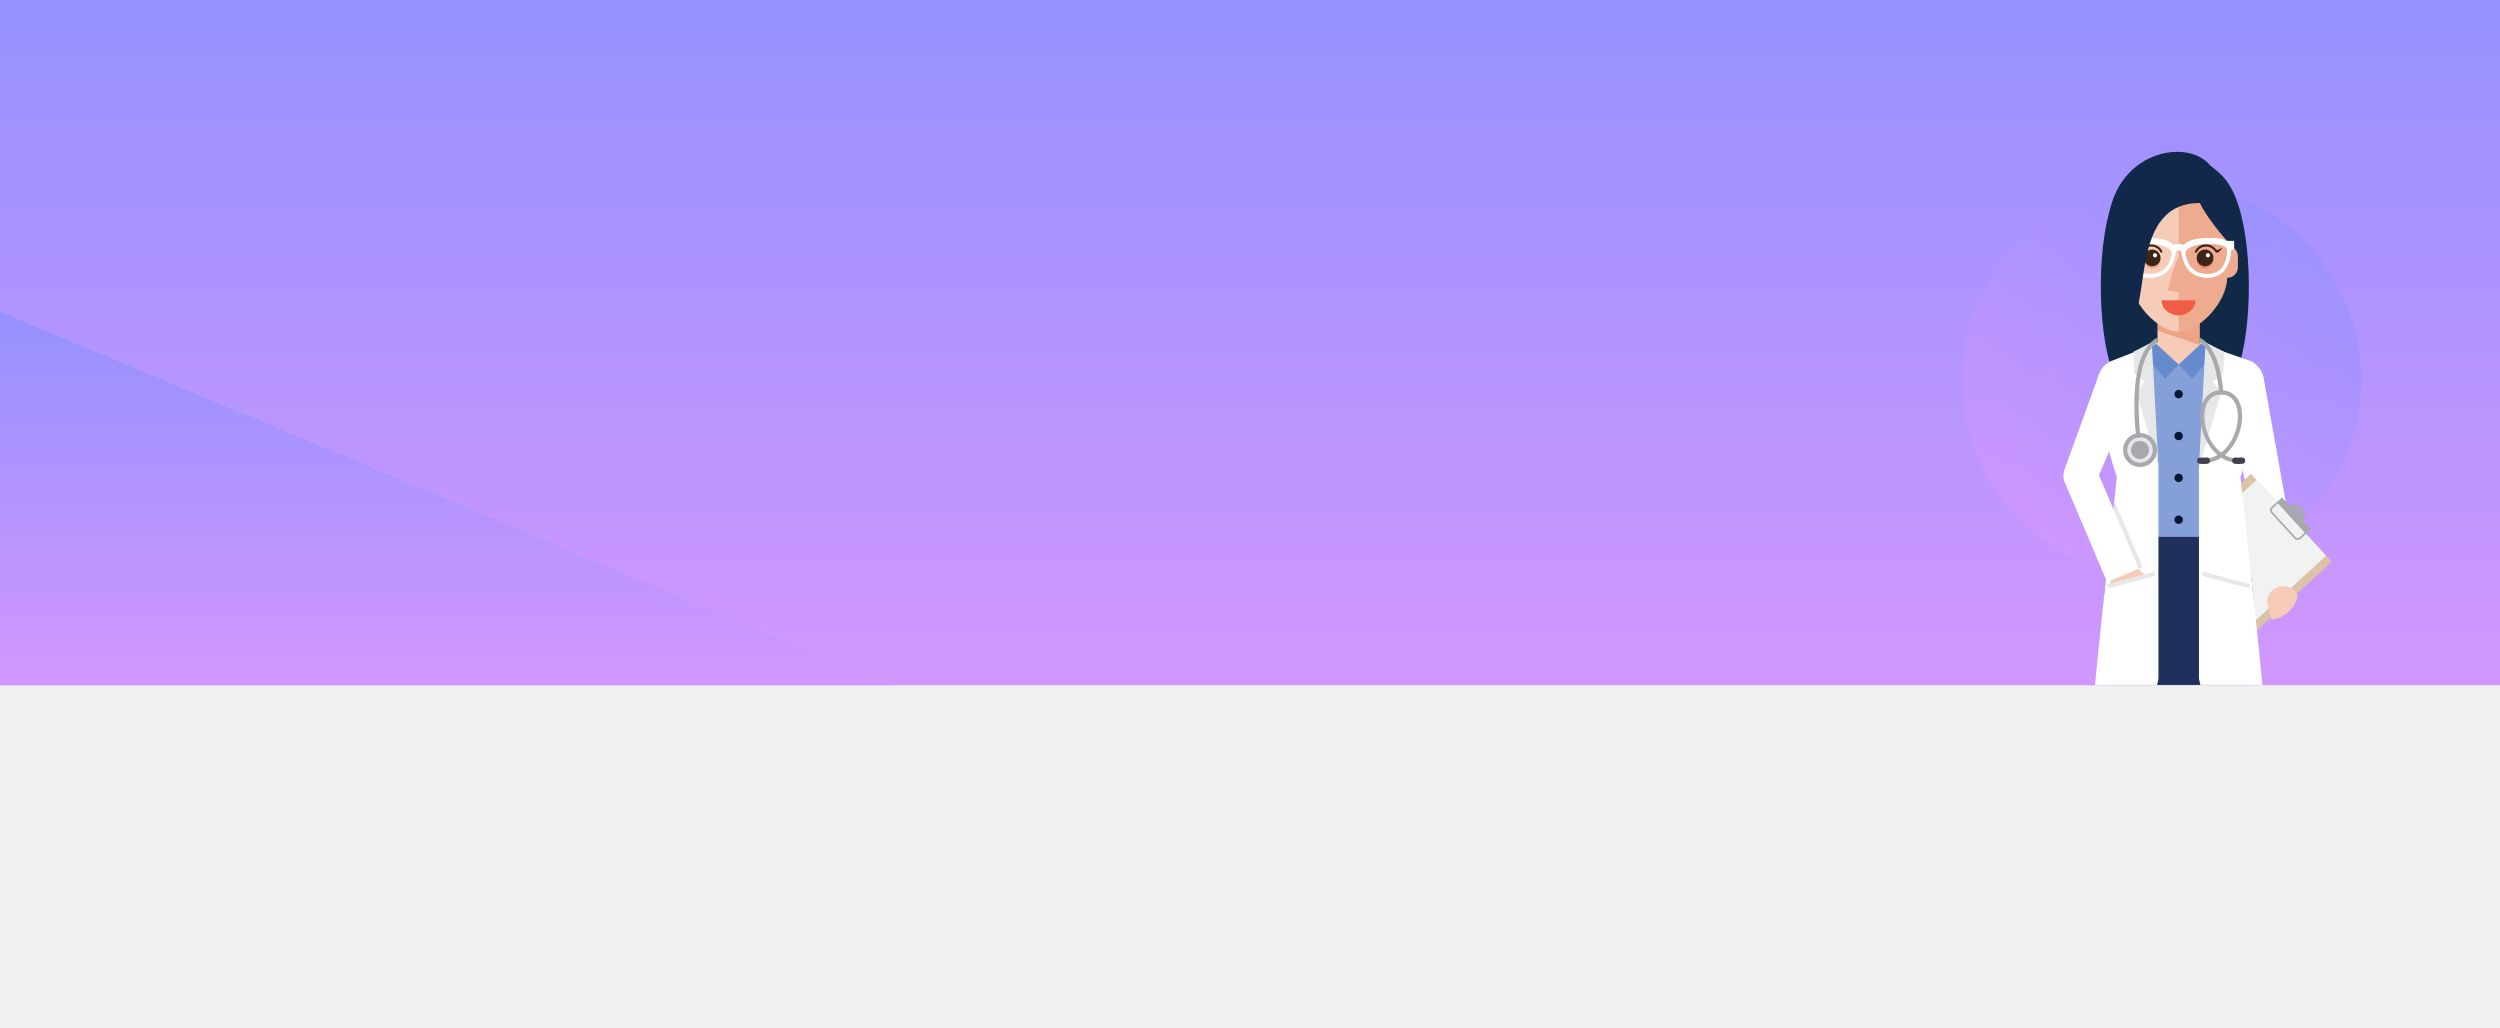
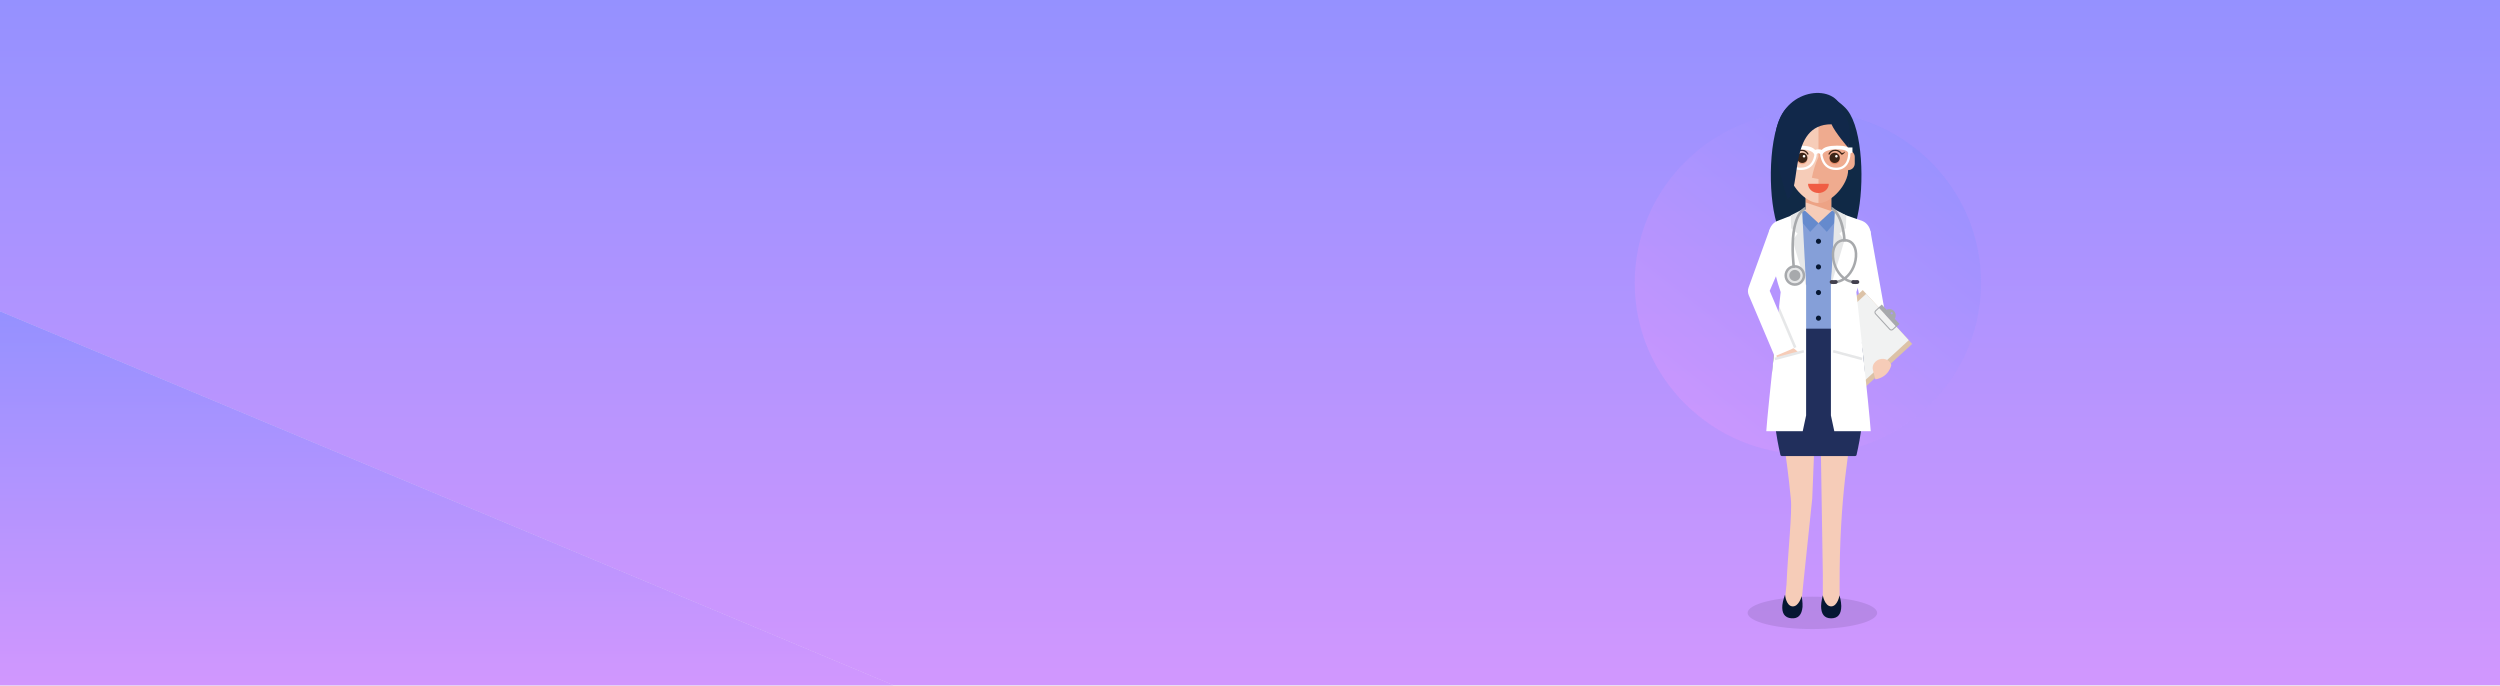
- <svg xmlns="http://www.w3.org/2000/svg" xmlns:xlink="http://www.w3.org/1999/xlink" viewBox="0 0 1916.28 787.68">
+ <svg xmlns="http://www.w3.org/2000/svg" xmlns:xlink="http://www.w3.org/1999/xlink" viewBox="0 0 3130.36 858">
  <defs>
-     <style>.cls-1{fill:none;}.cls-2{isolation:isolate;}.cls-3{fill:url(#linear-gradient);}.cls-4{fill:url(#linear-gradient-2);}.cls-5{opacity:0.64;fill:url(#linear-gradient-4);}.cls-6{clip-path:url(#clip-path);}.cls-7,.cls-9{fill:#e6e7e8;}.cls-11,.cls-20,.cls-7{mix-blend-mode:multiply;}.cls-8{fill:#102946;}.cls-10,.cls-11,.cls-20{fill:#f6ccb8;}.cls-12{fill:#061733;}.cls-13{fill:#fff;}.cls-14{fill:#dcc2a7;}.cls-15{fill:#f1f2f2;}.cls-16{fill:#a7a9ac;}.cls-17{fill:#212f5c;}.cls-18{fill:#859fd8;}.cls-19{fill:#658acd;}.cls-20{opacity:0.8;}.cls-21{fill:#3c2417;}.cls-22{fill:#f05d44;}.cls-23{fill:#11284a;}.cls-24{fill:#42404d;}</style>
-     <linearGradient id="linear-gradient" x1="958.14" x2="958.14" y2="525.23" gradientUnits="userSpaceOnUse">
+     <style>.cls-1{isolation:isolate;}.cls-2{fill:url(#linear-gradient);}.cls-3{fill:url(#linear-gradient-2);}.cls-4{opacity:0.64;fill:url(#linear-gradient-4);}.cls-5,.cls-7{fill:#e6e7e8;}.cls-18,.cls-5,.cls-9{mix-blend-mode:multiply;}.cls-6{fill:#102946;}.cls-18,.cls-8,.cls-9{fill:#f6ccb8;}.cls-10{fill:#061733;}.cls-11{fill:#fff;}.cls-12{fill:#dcc2a7;}.cls-13{fill:#f1f2f2;}.cls-14{fill:#a7a9ac;}.cls-15{fill:#212f5c;}.cls-16{fill:#859fd8;}.cls-17{fill:#658acd;}.cls-18{opacity:0.8;}.cls-19{fill:#3c2417;}.cls-20{fill:#f05d44;}.cls-21{fill:#11284a;}.cls-22{fill:#42404d;}</style>
+     <linearGradient id="linear-gradient" x1="1565.18" x2="1565.18" y2="858" gradientUnits="userSpaceOnUse">
      <stop offset="0" stop-color="#9591ff" />
      <stop offset="1" stop-color="#d197fe" />
    </linearGradient>
-     <linearGradient id="linear-gradient-2" x1="342.35" y1="238.74" x2="342.35" y2="525.23" xlink:href="#linear-gradient" />
-     <linearGradient id="linear-gradient-4" x1="1561.52" y1="156.62" x2="1561.52" y2="461.4" gradientTransform="translate(616.05 -913.29) rotate(37.98)" xlink:href="#linear-gradient" />
-     <clipPath id="clip-path" transform="translate(-2.77 -0.95)">
-       <rect class="cls-1" x="1569" y="104.95" width="259.84" height="421" />
-     </clipPath>
+     <linearGradient id="linear-gradient-2" x1="559.25" y1="390" x2="559.25" y2="858" xlink:href="#linear-gradient" />
+     <linearGradient id="linear-gradient-4" x1="1600.27" y1="143.06" x2="1600.27" y2="574.24" gradientTransform="translate(1223.09 -913.29) rotate(37.98)" xlink:href="#linear-gradient" />
  </defs>
-   <g class="cls-2">
+   <g class="cls-1">
    <g id="Layer_3" data-name="Layer 3">
-       <polygon class="cls-3" points="1916.28 0 0 0 0 238.74 684.7 525.23 1916.28 525.23 1916.28 0" />
-       <polygon class="cls-4" points="0 525.23 684.7 525.23 0 238.74 0 525.23" />
-       <polygon class="cls-4" points="0 525.23 684.7 525.23 0 238.74 0 525.23" />
-       <ellipse class="cls-5" cx="1656.73" cy="291.21" rx="153.29" ry="151.84" />
-       <g class="cls-6">
-         <g id="doctor">
-           <ellipse class="cls-7" cx="1662.33" cy="767.41" rx="81.08" ry="20.27" />
-           <path class="cls-8" d="M1721.49,272c-.06.37-.14.68-.22,1-.81,3.47-1.72,6.69-2.7,9.64-1.7,5.07-3.52,9.27-5.82,12.42a17,17,0,0,1-3.6,3.72,15.5,15.5,0,0,1-9.67,2.94h-59.35a15.45,15.45,0,0,1-10-3.19,17.75,17.75,0,0,1-3.26-3.47c-2.31-3.15-4.12-7.35-5.82-12.42q-1.49-4.43-2.7-9.64c-.08-.34-.16-.65-.23-1-9.3-40.95-6.53-113.54,14.56-135.41,8.65-9,19.35-16.86,37.13-16.86,14.1,0,23.75,5,31.45,11.5a72.31,72.31,0,0,1,5.69,5.36A29,29,0,0,1,1709,139C1728.21,163.4,1730.48,232.48,1721.49,272Z" transform="translate(-2.77 -0.95)" />
-           <polygon class="cls-9" points="1649.32 262.37 1690.59 262.37 1693.84 280.98 1646.08 280.98 1649.32 262.37" />
-           <polygon class="cls-10" points="1686.17 264.87 1686.17 244.19 1653.74 244.19 1653.74 264.87 1645.63 265.5 1653.74 317.78 1686.17 317.78 1694.28 265.5 1686.17 264.87" />
-           <polygon class="cls-11" points="1653.74 244.32 1653.74 253.46 1686.17 264.43 1686.17 244.32 1653.74 244.32" />
-           <path class="cls-10" d="M1719.75,419h-94.67c-21.72,37.38,1.91,87.95,13,206.5,2,16.86-3.79,68.21-5.36,107l-3.28,32h21.08l3.14-32,11.27-107.47,5.71-142.83h1.78l1.78-11.36,4,250.31-.1,43.32h21.08l0-32C1698.82,519.11,1746.73,465.42,1719.75,419Z" transform="translate(-2.77 -0.95)" />
-           <path class="cls-12" d="M1678.15,746.37s2.38,13.85,10.47,13.85,10.46-13.85,10.46-13.85,2.19,8,2.19,13.39c0,9.88-3.92,15.43-12.65,15.43S1676,769.64,1676,759.76C1676,754.42,1678.15,746.37,1678.15,746.37Z" transform="translate(-2.77 -0.95)" />
-           <path class="cls-12" d="M1651.69,747.34s-3.57,13.59-11.63,12.88-9.22-14.7-9.22-14.7-2.88,7.83-3.34,13.14c-.86,9.84,2.55,15.72,11.25,16.48s13.09-4.44,14-14.28C1653.16,755.55,1651.69,747.34,1651.69,747.34Z" transform="translate(-2.77 -0.95)" />
-           <polygon class="cls-13" points="1733.64 431.19 1759.51 426.59 1735.02 289.29 1705.89 296.55 1733.64 431.19" />
-           <rect class="cls-14" x="1655.41" y="392.64" width="119.53" height="91.53" transform="translate(152.47 1274.5) rotate(-42.56)" />
-           <rect class="cls-15" x="1661.16" y="396.76" width="112.89" height="78.81" transform="translate(154.63 1275.56) rotate(-42.56)" />
-           <path class="cls-16" d="M1748,385.82l-4.15,3.81a3.3,3.3,0,0,0-.2,4.64l17.91,19.5a3.29,3.29,0,0,0,4.64.2l4.15-3.81,3.87-3.55-6-6.58a7.87,7.87,0,0,0-10.27-11.19l-6-6.57Zm17.29,8.33a1.31,1.31,0,1,1,.08-1.85A1.3,1.3,0,0,1,1765.31,394.15Zm-16.4-7.36,20.57,22.4-4.15,3.81a2,2,0,0,1-2.79-.12l-17.9-19.5a2,2,0,0,1,.12-2.78Z" transform="translate(-2.77 -0.95)" />
-           <path class="cls-10" d="M1763.9,458c-1.52-5.72-7.91-9-14.27-7.28s-10.28,7.71-8.75,13.42L1744,476C1761.38,473,1763.9,458,1763.9,458Z" transform="translate(-2.77 -0.95)" />
-           <path class="cls-17" d="M1624,410.65h97.46s21.56,59.82-1.11,160.22a1.83,1.83,0,0,1-1.72,1.1h-91.8a1.82,1.82,0,0,1-1.72-1.1C1602.44,470.47,1624,410.65,1624,410.65Z" transform="translate(-2.77 -0.95)" />
-           <path class="cls-18" d="M1650.66,268.14l1.26,4.74c2.18,6.25,7.52,7.46,20.81,7.46,15,0,21-4,22.74-9.64l.68-2.56c27.61,10.38,19.14,96.84,19.14,96.84l.17,47.5H1629l1.15-47.5S1623.05,278.52,1650.66,268.14Z" transform="translate(-2.77 -0.95)" />
-           <circle class="cls-12" cx="1669.96" cy="302.12" r="3.24" />
-           <circle class="cls-12" cx="1669.96" cy="334.21" r="3.24" />
-           <circle class="cls-12" cx="1669.96" cy="366.3" r="3.24" />
-           <circle class="cls-12" cx="1669.96" cy="398.38" r="3.24" />
-           <path class="cls-19" d="M1672.73,280.34l10.44,11L1701,270l-11.14-5.55-4.19,3.88Z" transform="translate(-2.77 -0.95)" />
-           <polygon class="cls-19" points="1652.8 263.55 1669.96 279.39 1659.52 290.39 1641.67 269.08 1652.8 263.55" />
-           <path class="cls-13" d="M1688.3,521.14l4.22,19.7h45.64c-1.78-27.28-18-174.19-18-174.19,10-28.88,16.67-57.1,17.87-72.58.51-6.61-4.1-14-10.29-16.39l-32.38-11.33-7.06,92.75Z" transform="translate(-2.77 -0.95)" />
-           <path class="cls-13" d="M1657.24,521.14l-4.22,19.7h-45.64c1.78-27.28,18-174.19,18-174.19-10-28.88-13.42-57.1-14.63-72.58-.51-6.61,4.11-14,10.29-16.39l29.13-11.33,7.07,92.75Z" transform="translate(-2.77 -0.95)" />
-           <polygon class="cls-13" points="1688.77 478.92 1724.94 488.61 1724.94 447.89 1688.77 438.2 1688.77 478.92" />
-           <rect class="cls-7" x="1707.58" y="426.83" width="3.24" height="37.45" transform="translate(833.68 1980.25) rotate(-75)" />
-           <polygon class="cls-9" points="1704.81 269.68 1704.26 285.81 1696.2 292.44 1702.47 301.02 1685.53 358.15 1690.6 262.37 1704.81 269.68" />
-           <polygon class="cls-9" points="1635.2 269.68 1635.75 285.81 1643.81 292.44 1637.53 301.02 1654.47 358.15 1649.41 262.37 1635.2 269.68" />
-           <path class="cls-10" d="M1636.35,429l2.77,6.54a29.46,29.46,0,0,1,12.77,13.89,3.65,3.65,0,0,1-1.93,4.8,3.6,3.6,0,0,1-2.93-.05l1.33,3.13a10.94,10.94,0,1,1-20.15,8.55l-12-28.31Z" transform="translate(-2.77 -0.95)" />
-           <path class="cls-7" d="M1622,397.78l17.11,40.33,6-2.53-21.64-51C1623,388.49,1622.5,392.93,1622,397.78Z" transform="translate(-2.77 -0.95)" />
-           <path class="cls-13" d="M1617.89,447.11l24.18-10.27-30.43-71.71,12.45-29L1611.62,288,1585.19,361a13.13,13.13,0,0,0,.26,9.61Z" transform="translate(-2.77 -0.95)" />
-           <polygon class="cls-13" points="1651.16 478.92 1614.99 488.61 1614.99 447.89 1651.16 438.2 1651.16 478.92" />
-           <rect class="cls-7" x="1617.54" y="443.94" width="37.45" height="3.24" transform="translate(-62.33 437.73) rotate(-15)" />
-           <path class="cls-10" d="M1709.87,189.27V172.41c0-17.92-20.73-40.54-37.14-40.54s-37.15,22.62-37.15,40.54v16.86a8.19,8.19,0,0,0-8.26,8.11v8.43a8.19,8.19,0,0,0,8.26,8.11c0,17.91,20.73,41.19,37.15,41.19s37.14-23.28,37.14-41.19a8.19,8.19,0,0,0,8.26-8.11v-8.43A8.19,8.19,0,0,0,1709.87,189.27Z" transform="translate(-2.77 -0.95)" />
-           <path class="cls-20" d="M1672.73,225.11v30c16.41,0,37.14-23.28,37.14-41.19a8.19,8.19,0,0,0,8.26-8.11v-8.43a8.19,8.19,0,0,0-8.26-8.11V172.41c0-17.92-20.73-40.54-37.14-40.54v65.67a110,110,0,0,0-8.26,26Z" transform="translate(-2.77 -0.95)" />
-           <path class="cls-11" d="M1658.86,200a6.4,6.4,0,1,1-6.63-6.17A6.42,6.42,0,0,1,1658.86,200Z" transform="translate(-2.77 -0.95)" />
-           <path class="cls-21" d="M1658.86,198.39a6.4,6.4,0,1,1-6.63-6.17A6.42,6.42,0,0,1,1658.86,198.39Z" transform="translate(-2.77 -0.95)" />
-           <path class="cls-13" d="M1656.23,196.56a1.6,1.6,0,1,1-1.66-1.54A1.6,1.6,0,0,1,1656.23,196.56Z" transform="translate(-2.77 -0.95)" />
-           <path class="cls-21" d="M1660.24,193.5a9.34,9.34,0,0,0-7.53-5.18c-2-.22-5.86.08-9.15,4.24a1.92,1.92,0,0,1-.48,0,4.73,4.73,0,0,1-1.37-.36,6.4,6.4,0,0,1-1.85-1.26.21.21,0,0,0-.23,0,.2.2,0,0,0-.09.27s.13.28.37.68a6.8,6.8,0,0,0,1.09,1.38,6.52,6.52,0,0,0,1.51,1.08,5.24,5.24,0,0,0,.61.26l.28.08a1,1,0,0,0,1-.56c2.15-3,5-4.49,8.1-4.16a7.77,7.77,0,0,1,6.21,4.21.81.81,0,1,0,1.49-.64Z" transform="translate(-2.77 -0.95)" />
-           <path class="cls-11" d="M1699.4,200a6.41,6.41,0,1,1-6.63-6.17A6.42,6.42,0,0,1,1699.4,200Z" transform="translate(-2.77 -0.95)" />
-           <path class="cls-21" d="M1699.4,198.39a6.41,6.41,0,1,1-6.63-6.17A6.42,6.42,0,0,1,1699.4,198.39Z" transform="translate(-2.77 -0.95)" />
-           <path class="cls-13" d="M1696.77,196.56a1.6,1.6,0,1,1-1.66-1.54A1.6,1.6,0,0,1,1696.77,196.56Z" transform="translate(-2.77 -0.95)" />
-           <path class="cls-21" d="M1685.21,193.5a9.34,9.34,0,0,1,7.53-5.18c2-.22,5.86.08,9.15,4.24a1.92,1.92,0,0,0,.48,0,4.65,4.65,0,0,0,1.37-.36,6.4,6.4,0,0,0,1.85-1.26.21.21,0,0,1,.23,0,.2.2,0,0,1,.09.27,5.57,5.57,0,0,1-.37.68,6.44,6.44,0,0,1-2.6,2.46,5.24,5.24,0,0,1-.61.26l-.28.08a1.05,1.05,0,0,1-1-.56c-2.15-3-5-4.49-8.1-4.16a7.77,7.77,0,0,0-6.21,4.21.81.81,0,1,1-1.49-.64Z" transform="translate(-2.77 -0.95)" />
-           <path class="cls-22" d="M1685.64,231.1c0,6.37-5.81,11.53-13,11.53s-13-5.16-13-11.53Z" transform="translate(-2.77 -0.95)" />
-           <path class="cls-13" d="M1715.26,185.57h-5.7c-3.26-2.21-9.22-2.21-14.62-2.2-9.08,0-15.16,1.79-18.09,5.29a12,12,0,0,0-8.36,0c-2.94-3.5-9-5.29-18.1-5.29-5.4,0-11.35,0-14.62,2.2h-5.7v6.17l2.47,1.36c0,9.62,4.74,20.76,17.85,20.76,10.78,0,17.45-5.85,19.85-17.38a10.77,10.77,0,0,0,.22-2.43,2.54,2.54,0,0,1,4.41,0,11.41,11.41,0,0,0,.23,2.43c2.39,11.53,9.07,17.38,19.84,17.38,13.11,0,17.8-11.14,17.86-20.76l2.46-1.36Zm-47.88,10.32c-2.1,10.13-7.66,15.05-17,15.05-14.22,0-14.94-15-14.94-18,0-4.61,10.28-5,14.94-5C1660.66,187.91,1668.34,191.57,1667.38,195.89Zm27.56,15.05c-9.33,0-14.88-4.92-17-15.05-1-4.32,6.71-8,17-8,4.66,0,14.94.42,14.94,5C1709.88,196,1709.16,210.94,1694.94,210.94Z" transform="translate(-2.77 -0.95)" />
-           <path class="cls-23" d="M1634,250.14c-11.72-39.1-19.91-63.37-13.51-89.75,12.44-51.25,75-54.29,81.35-22.13,1.35,6.85,15.15,13.6,8,47.31-.55-.19-16.61-19.2-20.79-29C1634,156.37,1652.46,238,1634,250.14Z" transform="translate(-2.77 -0.95)" />
-           <path class="cls-16" d="M1706.9,301.65c-.06-1.48-1.65-33.71-18-41.93v3.74c13.27,8.66,14.71,38,14.72,38.33l.07,1.62,3.24-.14Z" transform="translate(-2.77 -0.95)" />
-           <path class="cls-16" d="M1656.5,263.41v-3.76c-26.68,13.53-15.48,83.28-15,86.34l.27,1.6,3.2-.53-.27-1.6C1644.61,344.75,1633.85,277.85,1656.5,263.41Z" transform="translate(-2.77 -0.95)" />
-           <path class="cls-16" d="M1716.41,352.44a21.28,21.28,0,0,1-8.34-2.74c8.81-7.37,13.86-20.18,13.26-31.49s-6.75-18.11-16-18.11-15.45,6.94-16,18.11,4.44,24.12,13.25,31.49a21.28,21.28,0,0,1-8.34,2.74,1.62,1.62,0,0,0,.17,3.23h.17a24.64,24.64,0,0,0,10.79-3.91,24.68,24.68,0,0,0,10.79,3.91h.17a1.62,1.62,0,0,0,.17-3.23Zm-23.94-34.06c.25-4.52,2-15,12.81-15s12.56,10.52,12.81,15c.57,10.73-4.33,22.93-12.81,29.46C1696.8,341.31,1691.9,329.11,1692.47,318.38Z" transform="translate(-2.77 -0.95)" />
-           <path class="cls-24" d="M1691.79,356.62a27.69,27.69,0,0,1-2.86-.15,2.43,2.43,0,0,1,.51-4.84,22.3,22.3,0,0,0,4.62,0,2.43,2.43,0,1,1,.52,4.83A25.66,25.66,0,0,1,1691.79,356.62Z" transform="translate(-2.77 -0.95)" />
-           <path class="cls-24" d="M1718.77,356.62a25.8,25.8,0,0,1-2.79-.15,2.43,2.43,0,1,1,.52-4.83,22.3,22.3,0,0,0,4.62,0,2.43,2.43,0,0,1,.51,4.84A27.69,27.69,0,0,1,1718.77,356.62Z" transform="translate(-2.77 -0.95)" />
-           <circle class="cls-9" cx="1640.36" cy="344.9" r="9.73" />
-           <path class="cls-16" d="M1643.13,336.12a9.73,9.73,0,1,1-9.73,9.73,9.73,9.73,0,0,1,9.73-9.73m0-3.24a13,13,0,1,0,13,13,13,13,0,0,0-13-13Z" transform="translate(-2.77 -0.95)" />
-           <circle class="cls-16" cx="1640.36" cy="344.9" r="6.94" />
-         </g>
+       <polygon class="cls-2" points="3130.36 0 0 0 0 390 1118.5 858 3130.36 858 3130.36 0" />
+       <polygon class="cls-3" points="0 858 1118.5 858 0 390 0 858" />
+       <polygon class="cls-3" points="0 858 1118.5 858 0 390 0 858" />
+       <ellipse class="cls-4" cx="2263.77" cy="354.18" rx="216.86" ry="214.82" />
+       <g id="doctor">
+         <ellipse class="cls-5" cx="2269.37" cy="767.41" rx="81.08" ry="20.27" />
+         <path class="cls-6" d="M1721.49,272c-.06.37-.14.68-.22,1-.81,3.47-1.72,6.69-2.7,9.64-1.7,5.07-3.52,9.27-5.82,12.42a17,17,0,0,1-3.6,3.72,15.5,15.5,0,0,1-9.67,2.94h-59.35a15.45,15.45,0,0,1-10-3.19,17.75,17.75,0,0,1-3.26-3.47c-2.31-3.15-4.12-7.35-5.82-12.42q-1.49-4.43-2.7-9.64c-.08-.34-.16-.65-.23-1-9.3-40.95-6.53-113.54,14.56-135.41,8.65-9,19.35-16.86,37.13-16.86,14.1,0,23.75,5,31.45,11.5a72.31,72.31,0,0,1,5.69,5.36A29,29,0,0,1,1709,139C1728.21,163.4,1730.48,232.48,1721.49,272Z" transform="translate(604.27 -0.95)" />
+         <polygon class="cls-7" points="2256.36 262.37 2297.63 262.37 2300.88 280.98 2253.12 280.98 2256.36 262.37" />
+         <polygon class="cls-8" points="2293.21 264.87 2293.21 244.19 2260.78 244.19 2260.78 264.87 2252.67 265.5 2260.78 317.78 2293.21 317.78 2301.32 265.5 2293.21 264.87" />
+         <polygon class="cls-9" points="2260.78 244.32 2260.78 253.46 2293.21 264.43 2293.21 244.32 2260.78 244.32" />
+         <path class="cls-8" d="M1719.75,419h-94.67c-21.72,37.38,1.91,87.95,13,206.5,2,16.86-3.79,68.21-5.36,107l-3.28,32h21.08l3.14-32,11.27-107.47,5.71-142.83h1.78l1.78-11.36,4,250.31-.1,43.32h21.08l0-32C1698.82,519.11,1746.73,465.42,1719.75,419Z" transform="translate(604.27 -0.95)" />
+         <path class="cls-10" d="M1678.15,746.37s2.38,13.85,10.47,13.85,10.46-13.85,10.46-13.85,2.19,8,2.19,13.39c0,9.88-3.92,15.43-12.65,15.43S1676,769.64,1676,759.76C1676,754.42,1678.15,746.37,1678.15,746.37Z" transform="translate(604.27 -0.95)" />
+         <path class="cls-10" d="M1651.69,747.34s-3.57,13.59-11.63,12.88-9.22-14.7-9.22-14.7-2.88,7.83-3.34,13.14c-.86,9.84,2.55,15.72,11.25,16.48s13.09-4.44,14-14.28C1653.16,755.55,1651.69,747.34,1651.69,747.34Z" transform="translate(604.27 -0.95)" />
+         <polygon class="cls-11" points="2340.68 431.19 2366.55 426.59 2342.06 289.29 2312.93 296.55 2340.68 431.19" />
+         <rect class="cls-12" x="1655.41" y="392.64" width="119.53" height="91.53" transform="translate(759.51 1274.5) rotate(-42.56)" />
+         <rect class="cls-13" x="1661.16" y="396.76" width="112.89" height="78.81" transform="translate(761.67 1275.56) rotate(-42.56)" />
+         <path class="cls-14" d="M1748,385.82l-4.15,3.81a3.3,3.3,0,0,0-.2,4.64l17.91,19.5a3.29,3.29,0,0,0,4.64.2l4.15-3.81,3.87-3.55-6-6.58a7.87,7.87,0,0,0-10.27-11.19l-6-6.57Zm17.29,8.33a1.31,1.31,0,1,1,.08-1.85A1.3,1.3,0,0,1,1765.31,394.15Zm-16.4-7.36,20.57,22.4-4.15,3.81a2,2,0,0,1-2.79-.12l-17.9-19.5a2,2,0,0,1,.12-2.78Z" transform="translate(604.27 -0.95)" />
+         <path class="cls-8" d="M1763.9,458c-1.52-5.72-7.91-9-14.27-7.28s-10.28,7.71-8.75,13.42L1744,476C1761.38,473,1763.9,458,1763.9,458Z" transform="translate(604.27 -0.95)" />
+         <path class="cls-15" d="M1624,410.65h97.46s21.56,59.82-1.11,160.22a1.83,1.83,0,0,1-1.72,1.1h-91.8a1.82,1.82,0,0,1-1.72-1.1C1602.44,470.47,1624,410.65,1624,410.65Z" transform="translate(604.27 -0.95)" />
+         <path class="cls-16" d="M1650.66,268.14l1.26,4.74c2.18,6.25,7.52,7.46,20.81,7.46,15,0,21-4,22.74-9.64l.68-2.56c27.61,10.38,19.14,96.84,19.14,96.84l.17,47.5H1629l1.15-47.5S1623.05,278.52,1650.66,268.14Z" transform="translate(604.27 -0.95)" />
+         <circle class="cls-10" cx="2277" cy="302.12" r="3.24" />
+         <circle class="cls-10" cx="2277" cy="334.21" r="3.24" />
+         <circle class="cls-10" cx="2277" cy="366.3" r="3.24" />
+         <circle class="cls-10" cx="2277" cy="398.38" r="3.24" />
+         <path class="cls-17" d="M1672.73,280.34l10.44,11L1701,270l-11.14-5.55-4.19,3.88Z" transform="translate(604.27 -0.95)" />
+         <polygon class="cls-17" points="2259.84 263.55 2277 279.39 2266.56 290.39 2248.71 269.08 2259.84 263.55" />
+         <path class="cls-11" d="M1688.3,521.14l4.22,19.7h45.64c-1.78-27.28-18-174.19-18-174.19,10-28.88,16.67-57.1,17.87-72.58.51-6.61-4.1-14-10.29-16.39l-32.38-11.33-7.06,92.75Z" transform="translate(604.27 -0.95)" />
+         <path class="cls-11" d="M1657.24,521.14l-4.22,19.7h-45.64c1.78-27.28,18-174.19,18-174.19-10-28.88-13.42-57.1-14.63-72.58-.51-6.61,4.11-14,10.29-16.39l29.13-11.33,7.07,92.75Z" transform="translate(604.27 -0.95)" />
+         <polygon class="cls-11" points="2295.81 478.92 2331.98 488.61 2331.98 447.89 2295.81 438.2 2295.81 478.92" />
+         <rect class="cls-5" x="1707.58" y="426.83" width="3.24" height="37.45" transform="translate(1440.72 1980.25) rotate(-75)" />
+         <polygon class="cls-7" points="2311.85 269.68 2311.3 285.81 2303.24 292.44 2309.51 301.02 2292.57 358.15 2297.64 262.37 2311.85 269.68" />
+         <polygon class="cls-7" points="2242.24 269.68 2242.79 285.81 2250.85 292.44 2244.57 301.02 2261.52 358.15 2256.45 262.37 2242.24 269.68" />
+         <path class="cls-8" d="M1636.35,429l2.77,6.54a29.46,29.46,0,0,1,12.77,13.89,3.65,3.65,0,0,1-1.93,4.8,3.6,3.6,0,0,1-2.93-.05l1.33,3.13a10.94,10.94,0,1,1-20.15,8.55l-12-28.31Z" transform="translate(604.27 -0.95)" />
+         <path class="cls-5" d="M1622,397.78l17.11,40.33,6-2.53-21.64-51C1623,388.49,1622.5,392.93,1622,397.78Z" transform="translate(604.27 -0.95)" />
+         <path class="cls-11" d="M1617.89,447.11l24.18-10.27-30.43-71.71,12.45-29L1611.62,288,1585.19,361a13.13,13.13,0,0,0,.26,9.61Z" transform="translate(604.27 -0.95)" />
+         <polygon class="cls-11" points="2258.2 478.92 2222.03 488.61 2222.03 447.89 2258.2 438.2 2258.2 478.92" />
+         <rect class="cls-5" x="1617.54" y="443.94" width="37.45" height="3.24" transform="translate(544.71 437.73) rotate(-15)" />
+         <path class="cls-8" d="M1709.87,189.27V172.41c0-17.92-20.73-40.54-37.14-40.54s-37.15,22.62-37.15,40.54v16.86a8.19,8.19,0,0,0-8.26,8.11v8.43a8.19,8.19,0,0,0,8.26,8.11c0,17.91,20.73,41.19,37.15,41.19s37.14-23.28,37.14-41.19a8.19,8.19,0,0,0,8.26-8.11v-8.43A8.19,8.19,0,0,0,1709.87,189.27Z" transform="translate(604.27 -0.95)" />
+         <path class="cls-18" d="M1672.73,225.11v30c16.41,0,37.14-23.28,37.14-41.19a8.19,8.19,0,0,0,8.26-8.11v-8.43a8.19,8.19,0,0,0-8.26-8.11V172.41c0-17.92-20.73-40.54-37.14-40.54v65.67a110,110,0,0,0-8.26,26Z" transform="translate(604.27 -0.95)" />
+         <path class="cls-9" d="M1658.86,200a6.4,6.4,0,1,1-6.63-6.17A6.42,6.42,0,0,1,1658.86,200Z" transform="translate(604.27 -0.95)" />
+         <path class="cls-19" d="M1658.86,198.39a6.4,6.4,0,1,1-6.63-6.17A6.42,6.42,0,0,1,1658.86,198.39Z" transform="translate(604.27 -0.95)" />
+         <path class="cls-11" d="M1656.23,196.56a1.6,1.6,0,1,1-1.66-1.54A1.6,1.6,0,0,1,1656.23,196.56Z" transform="translate(604.27 -0.95)" />
+         <path class="cls-19" d="M1660.24,193.5a9.34,9.34,0,0,0-7.53-5.18c-2-.22-5.86.08-9.15,4.24a1.92,1.92,0,0,1-.48,0,4.73,4.73,0,0,1-1.37-.36,6.4,6.4,0,0,1-1.85-1.26.21.21,0,0,0-.23,0,.2.2,0,0,0-.09.27s.13.28.37.68a6.8,6.8,0,0,0,1.09,1.38,6.52,6.52,0,0,0,1.51,1.08,5.24,5.24,0,0,0,.61.26l.28.08a1,1,0,0,0,1-.56c2.15-3,5-4.49,8.1-4.16a7.77,7.77,0,0,1,6.21,4.21.81.81,0,1,0,1.49-.64Z" transform="translate(604.27 -0.95)" />
+         <path class="cls-9" d="M1699.4,200a6.41,6.41,0,1,1-6.63-6.17A6.42,6.42,0,0,1,1699.4,200Z" transform="translate(604.27 -0.95)" />
+         <path class="cls-19" d="M1699.4,198.39a6.41,6.41,0,1,1-6.63-6.17A6.42,6.42,0,0,1,1699.4,198.39Z" transform="translate(604.27 -0.95)" />
+         <path class="cls-11" d="M1696.77,196.56a1.6,1.6,0,1,1-1.66-1.54A1.6,1.6,0,0,1,1696.77,196.56Z" transform="translate(604.27 -0.95)" />
+         <path class="cls-19" d="M1685.21,193.5a9.34,9.34,0,0,1,7.53-5.18c2-.22,5.86.08,9.15,4.24a1.92,1.92,0,0,0,.48,0,4.65,4.65,0,0,0,1.37-.36,6.4,6.4,0,0,0,1.85-1.26.21.21,0,0,1,.23,0,.2.2,0,0,1,.09.27,5.57,5.57,0,0,1-.37.68,6.44,6.44,0,0,1-2.6,2.46,5.24,5.24,0,0,1-.61.26l-.28.08a1.05,1.05,0,0,1-1-.56c-2.15-3-5-4.49-8.1-4.16a7.77,7.77,0,0,0-6.21,4.21.81.81,0,1,1-1.49-.64Z" transform="translate(604.27 -0.95)" />
+         <path class="cls-20" d="M1685.64,231.1c0,6.37-5.81,11.53-13,11.53s-13-5.16-13-11.53Z" transform="translate(604.27 -0.95)" />
+         <path class="cls-11" d="M1715.26,185.57h-5.7c-3.26-2.21-9.22-2.21-14.62-2.2-9.08,0-15.16,1.79-18.09,5.29a12,12,0,0,0-8.36,0c-2.94-3.5-9-5.29-18.1-5.29-5.4,0-11.35,0-14.62,2.2h-5.7v6.17l2.47,1.36c0,9.62,4.74,20.76,17.85,20.76,10.78,0,17.45-5.85,19.85-17.38a10.77,10.77,0,0,0,.22-2.43,2.54,2.54,0,0,1,4.41,0,11.41,11.41,0,0,0,.23,2.43c2.39,11.53,9.07,17.38,19.84,17.38,13.11,0,17.8-11.14,17.86-20.76l2.46-1.36Zm-47.88,10.32c-2.1,10.13-7.66,15.05-17,15.05-14.22,0-14.94-15-14.94-18,0-4.61,10.28-5,14.94-5C1660.66,187.91,1668.34,191.57,1667.38,195.89Zm27.56,15.05c-9.33,0-14.88-4.92-17-15.05-1-4.32,6.71-8,17-8,4.66,0,14.94.42,14.94,5C1709.88,196,1709.16,210.94,1694.94,210.94Z" transform="translate(604.27 -0.95)" />
+         <path class="cls-21" d="M1634,250.14c-11.72-39.1-19.91-63.37-13.51-89.75,12.44-51.25,75-54.29,81.35-22.13,1.35,6.85,15.15,13.6,8,47.31-.55-.19-16.61-19.2-20.79-29C1634,156.37,1652.46,238,1634,250.14Z" transform="translate(604.27 -0.95)" />
+         <path class="cls-14" d="M1706.9,301.65c-.06-1.48-1.65-33.71-18-41.93v3.74c13.27,8.66,14.71,38,14.72,38.33l.07,1.62,3.24-.14Z" transform="translate(604.27 -0.95)" />
+         <path class="cls-14" d="M1656.5,263.41v-3.76c-26.68,13.53-15.48,83.28-15,86.34l.27,1.6,3.2-.53-.27-1.6C1644.61,344.75,1633.85,277.85,1656.5,263.41Z" transform="translate(604.27 -0.95)" />
+         <path class="cls-14" d="M1716.41,352.44a21.28,21.28,0,0,1-8.34-2.74c8.81-7.37,13.86-20.18,13.26-31.49s-6.75-18.11-16-18.11-15.45,6.94-16,18.11,4.44,24.12,13.25,31.49a21.28,21.28,0,0,1-8.34,2.74,1.62,1.62,0,0,0,.17,3.23h.17a24.64,24.64,0,0,0,10.79-3.91,24.68,24.68,0,0,0,10.79,3.91h.17a1.62,1.62,0,0,0,.17-3.23Zm-23.94-34.06c.25-4.52,2-15,12.81-15s12.56,10.52,12.81,15c.57,10.73-4.33,22.93-12.81,29.46C1696.8,341.31,1691.9,329.11,1692.47,318.38Z" transform="translate(604.27 -0.95)" />
+         <path class="cls-22" d="M1691.79,356.62a27.69,27.69,0,0,1-2.86-.15,2.43,2.43,0,0,1,.51-4.84,22.3,22.3,0,0,0,4.62,0,2.43,2.43,0,1,1,.52,4.83A25.66,25.66,0,0,1,1691.79,356.62Z" transform="translate(604.27 -0.95)" />
+         <path class="cls-22" d="M1718.77,356.62a25.8,25.8,0,0,1-2.79-.15,2.43,2.43,0,1,1,.52-4.83,22.3,22.3,0,0,0,4.62,0,2.43,2.43,0,0,1,.51,4.84A27.69,27.69,0,0,1,1718.77,356.62Z" transform="translate(604.27 -0.95)" />
+         <circle class="cls-7" cx="2247.4" cy="344.9" r="9.73" />
+         <path class="cls-14" d="M1643.13,336.12a9.73,9.73,0,1,1-9.73,9.73,9.73,9.73,0,0,1,9.73-9.73m0-3.24a13,13,0,1,0,13,13,13,13,0,0,0-13-13Z" transform="translate(604.27 -0.95)" />
+         <circle class="cls-14" cx="2247.4" cy="344.9" r="6.94" />
      </g>
    </g>
  </g>
</svg>
